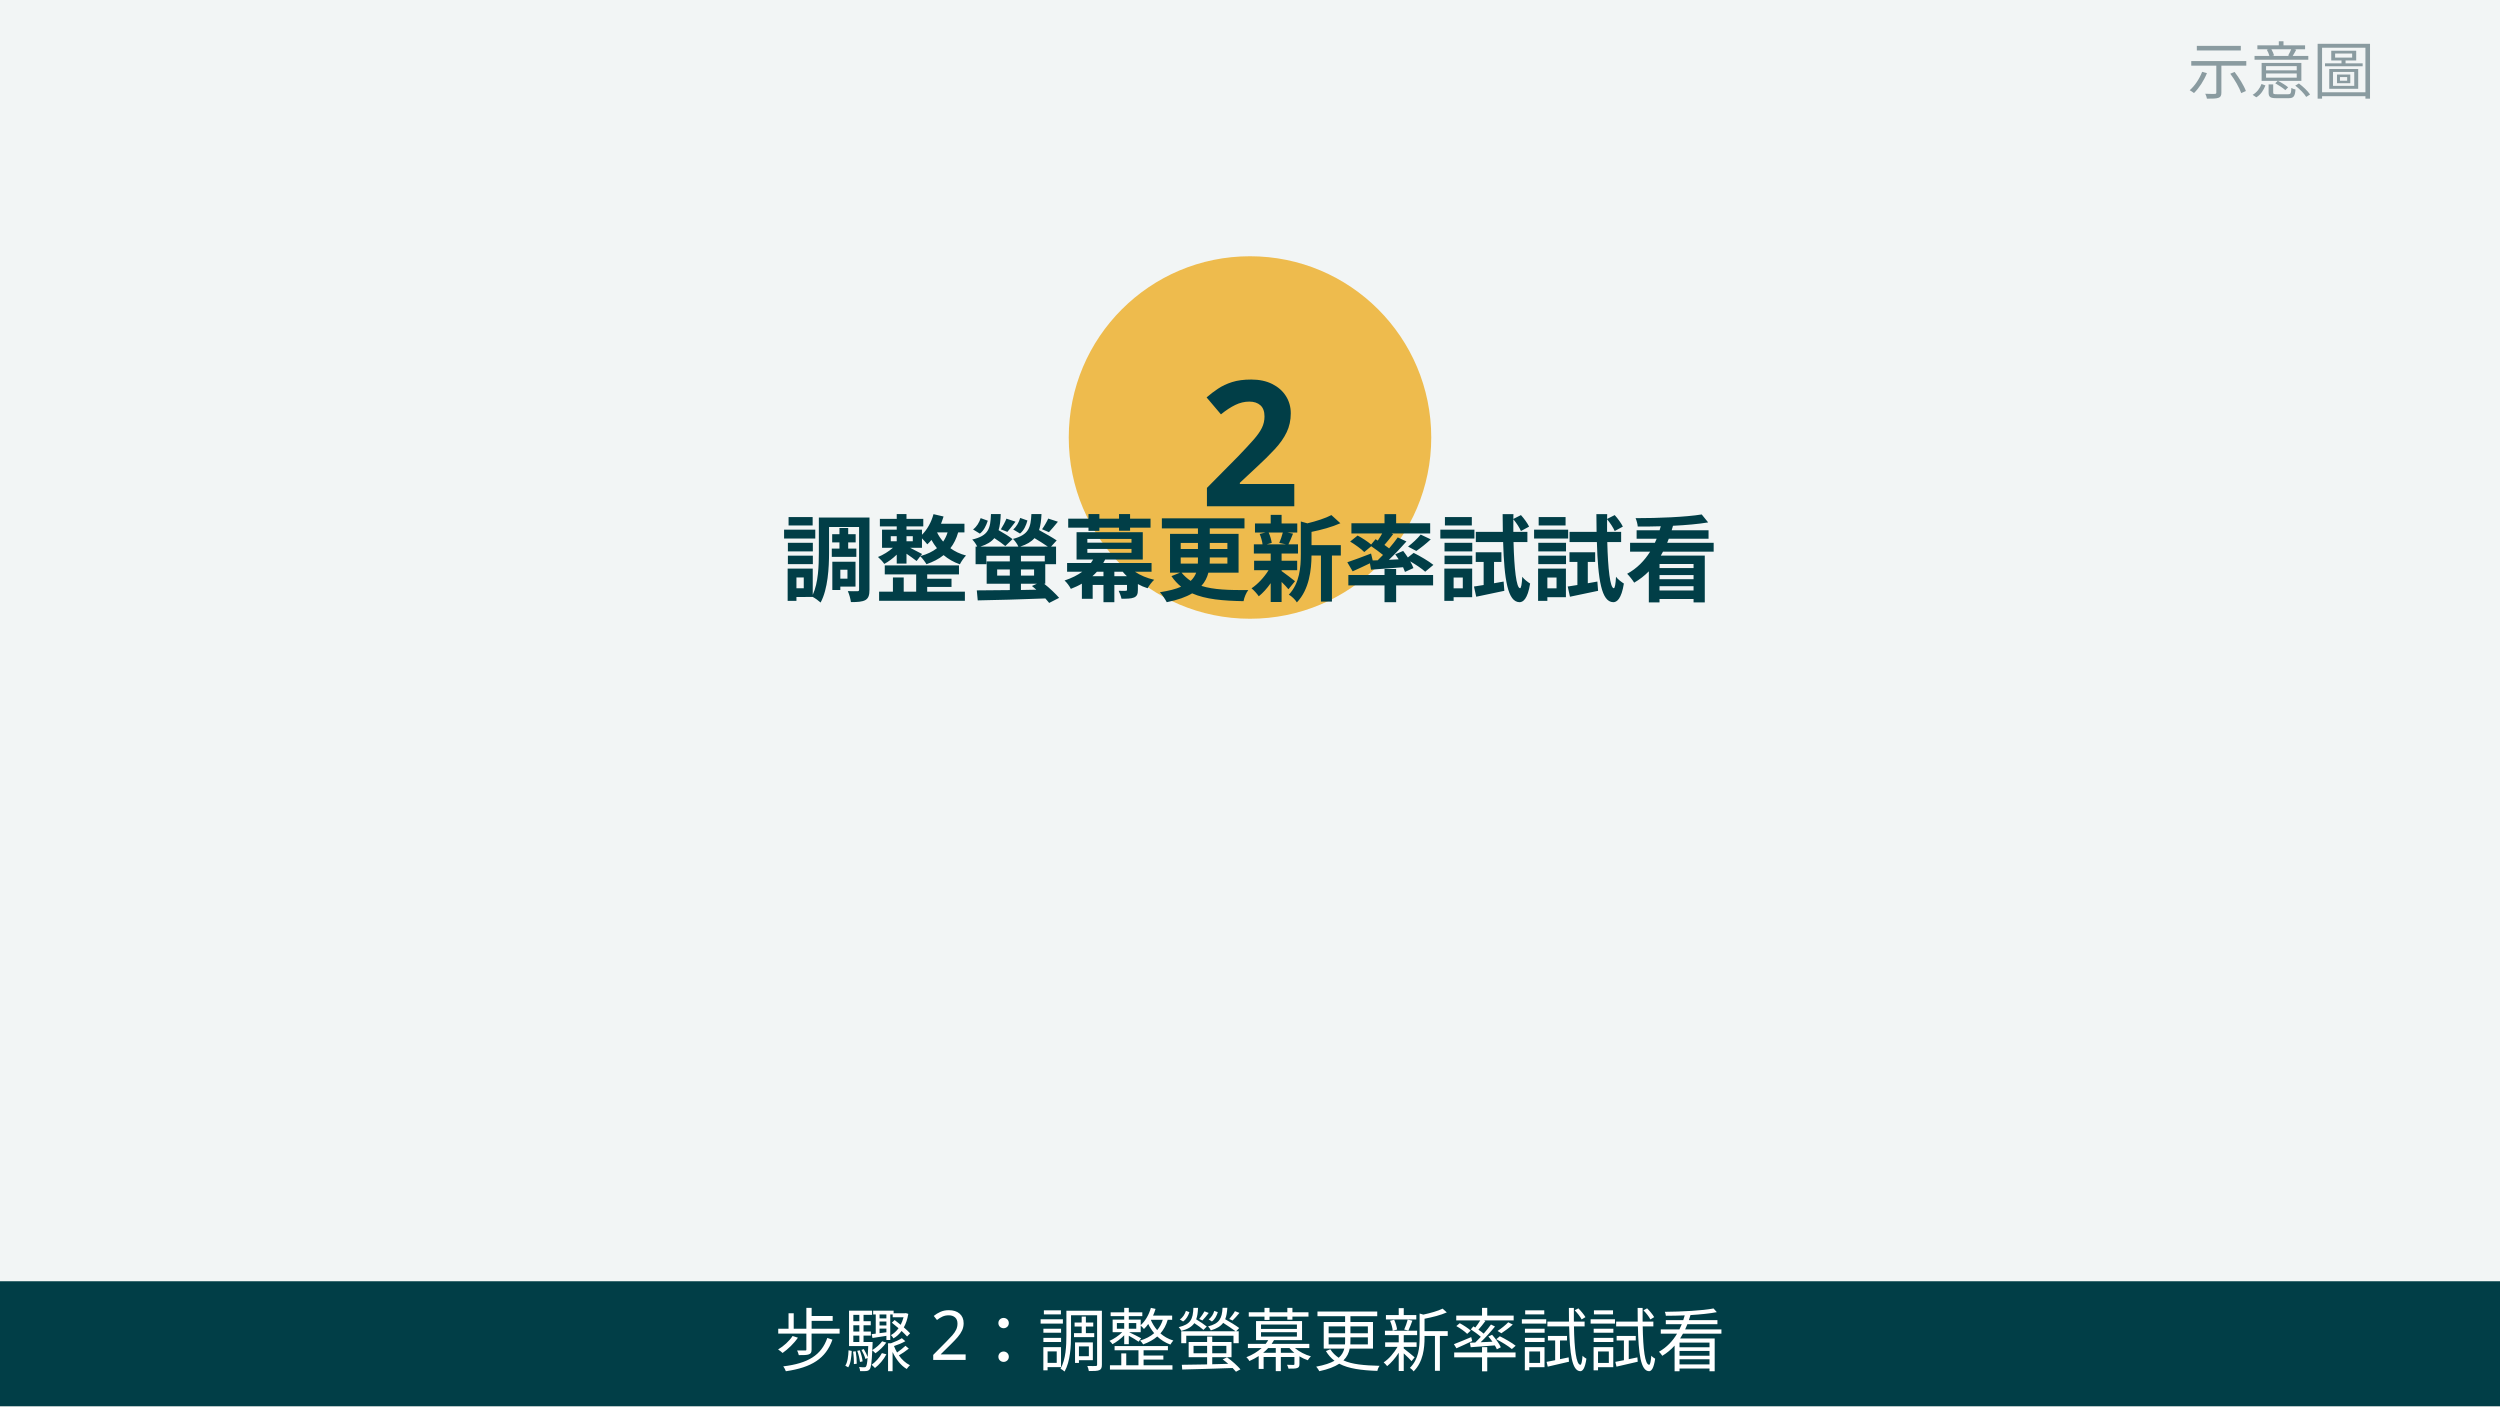
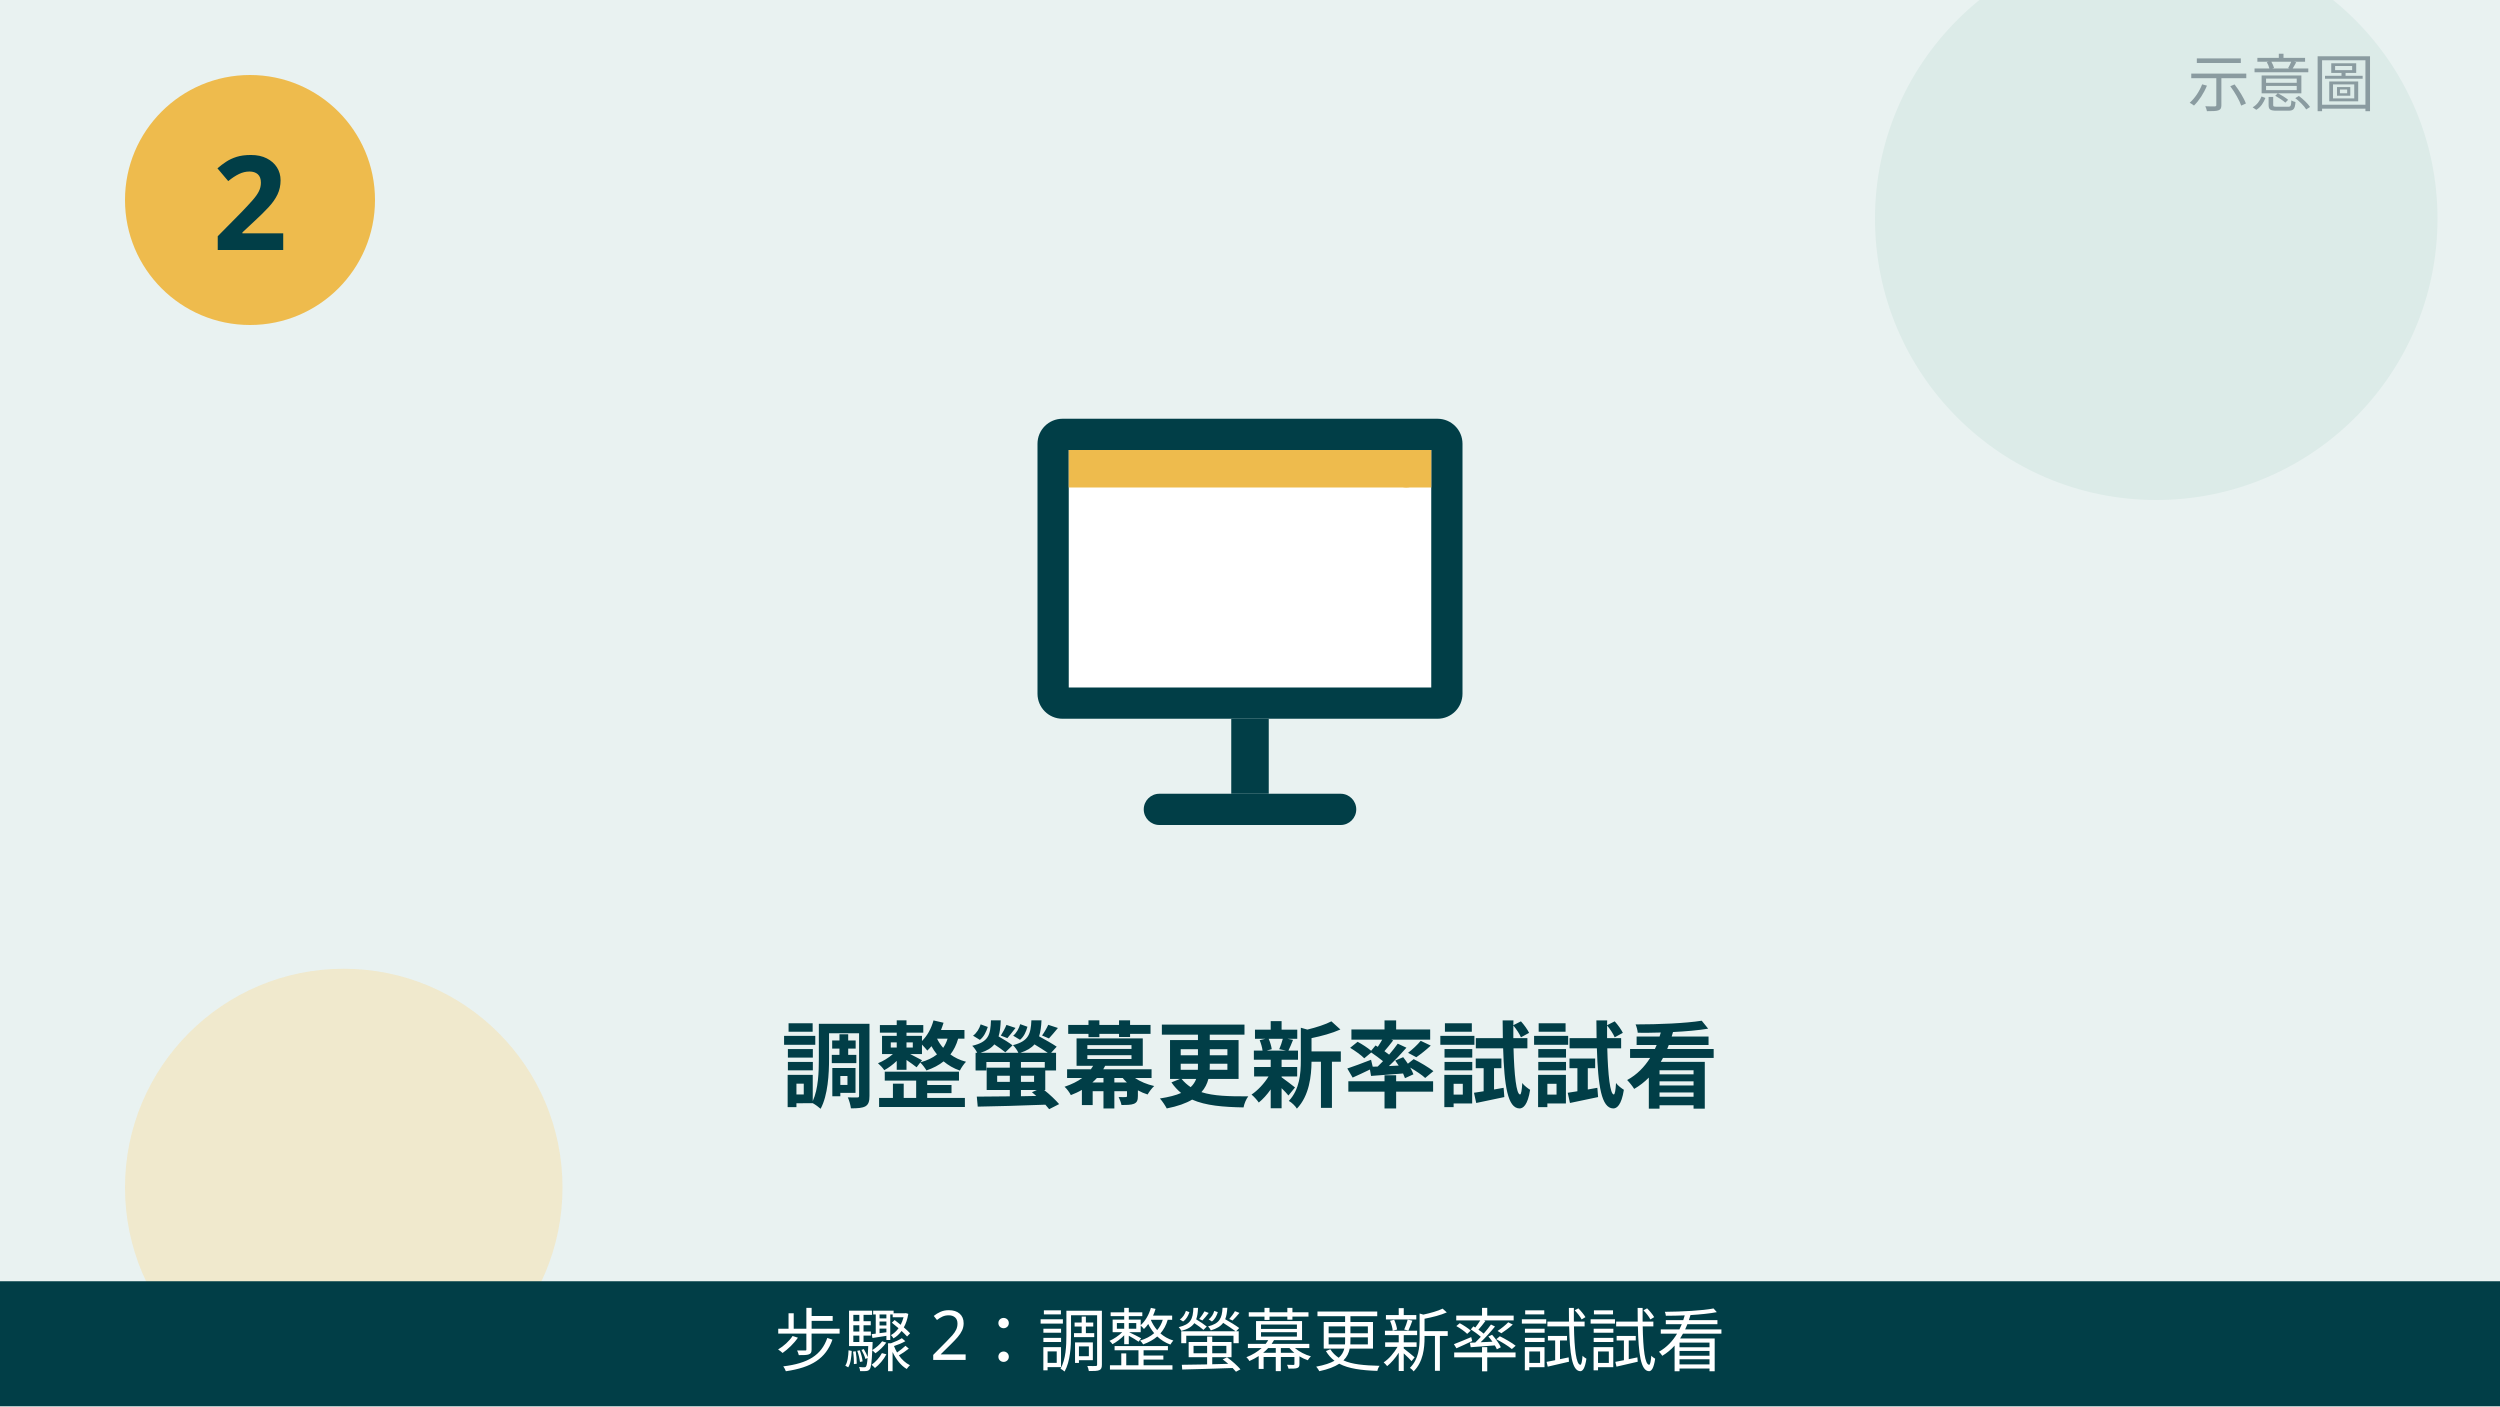
<svg xmlns="http://www.w3.org/2000/svg" width="800" height="450" viewBox="0 0 800 450" font-family="Noto Sans TC, sans-serif">
-   <rect width="800" height="450" fill="#f2f5f5" />
-   <text x="700" y="30" font-size="20" fill="#8a9ba0">示意圖</text>
-   <circle cx="400" cy="140" r="58" fill="#eebb4d" />
-   <text x="400" y="162" font-size="56" fill="#013e47" text-anchor="middle" font-weight="bold">2</text>
-   <text x="400" y="190" font-size="30" fill="#013e47" text-anchor="middle" font-weight="bold">調整螢幕更新率試試看</text>
+   <rect width="800" height="450" fill="#e9f2f1" />
+   <circle cx="690" cy="70" r="90" fill="#dcebe8" />
+   <circle cx="110" cy="380" r="70" fill="#f3e5bd" opacity="0.7" />
+   <text x="700" y="34" font-size="20" fill="#8a9ba0">示意圖</text>
+   <circle cx="80" cy="64" r="40" fill="#eebb4d" />
+   <text x="80" y="80" font-size="42" fill="#013e47" text-anchor="middle" font-weight="bold">2</text>
+   <g transform="translate(300,96)">
+     <rect x="32" y="38" width="136" height="96" rx="8" fill="#013e47" />
+     <rect x="42" y="48" width="116" height="76" fill="#ffffff" />
+     <rect x="42" y="48" width="116" height="12" fill="#eebb4d" />
+     <rect x="94" y="134" width="12" height="24" fill="#013e47" />
+     <rect x="66" y="158" width="68" height="10" rx="5" fill="#013e47" />
+     <circle cx="150" cy="56" r="4" fill="#eebb4d" />
+   </g>
+   <text x="400" y="352" font-size="30" fill="#013e47" text-anchor="middle" font-weight="bold">調整螢幕更新率試試看</text>
  <rect x="0" y="410" width="800" height="40" fill="#013e47" />
  <text x="400" y="437" font-size="22" fill="#ffffff" text-anchor="middle">步驟 2：調整螢幕更新率試試看</text>
</svg>
